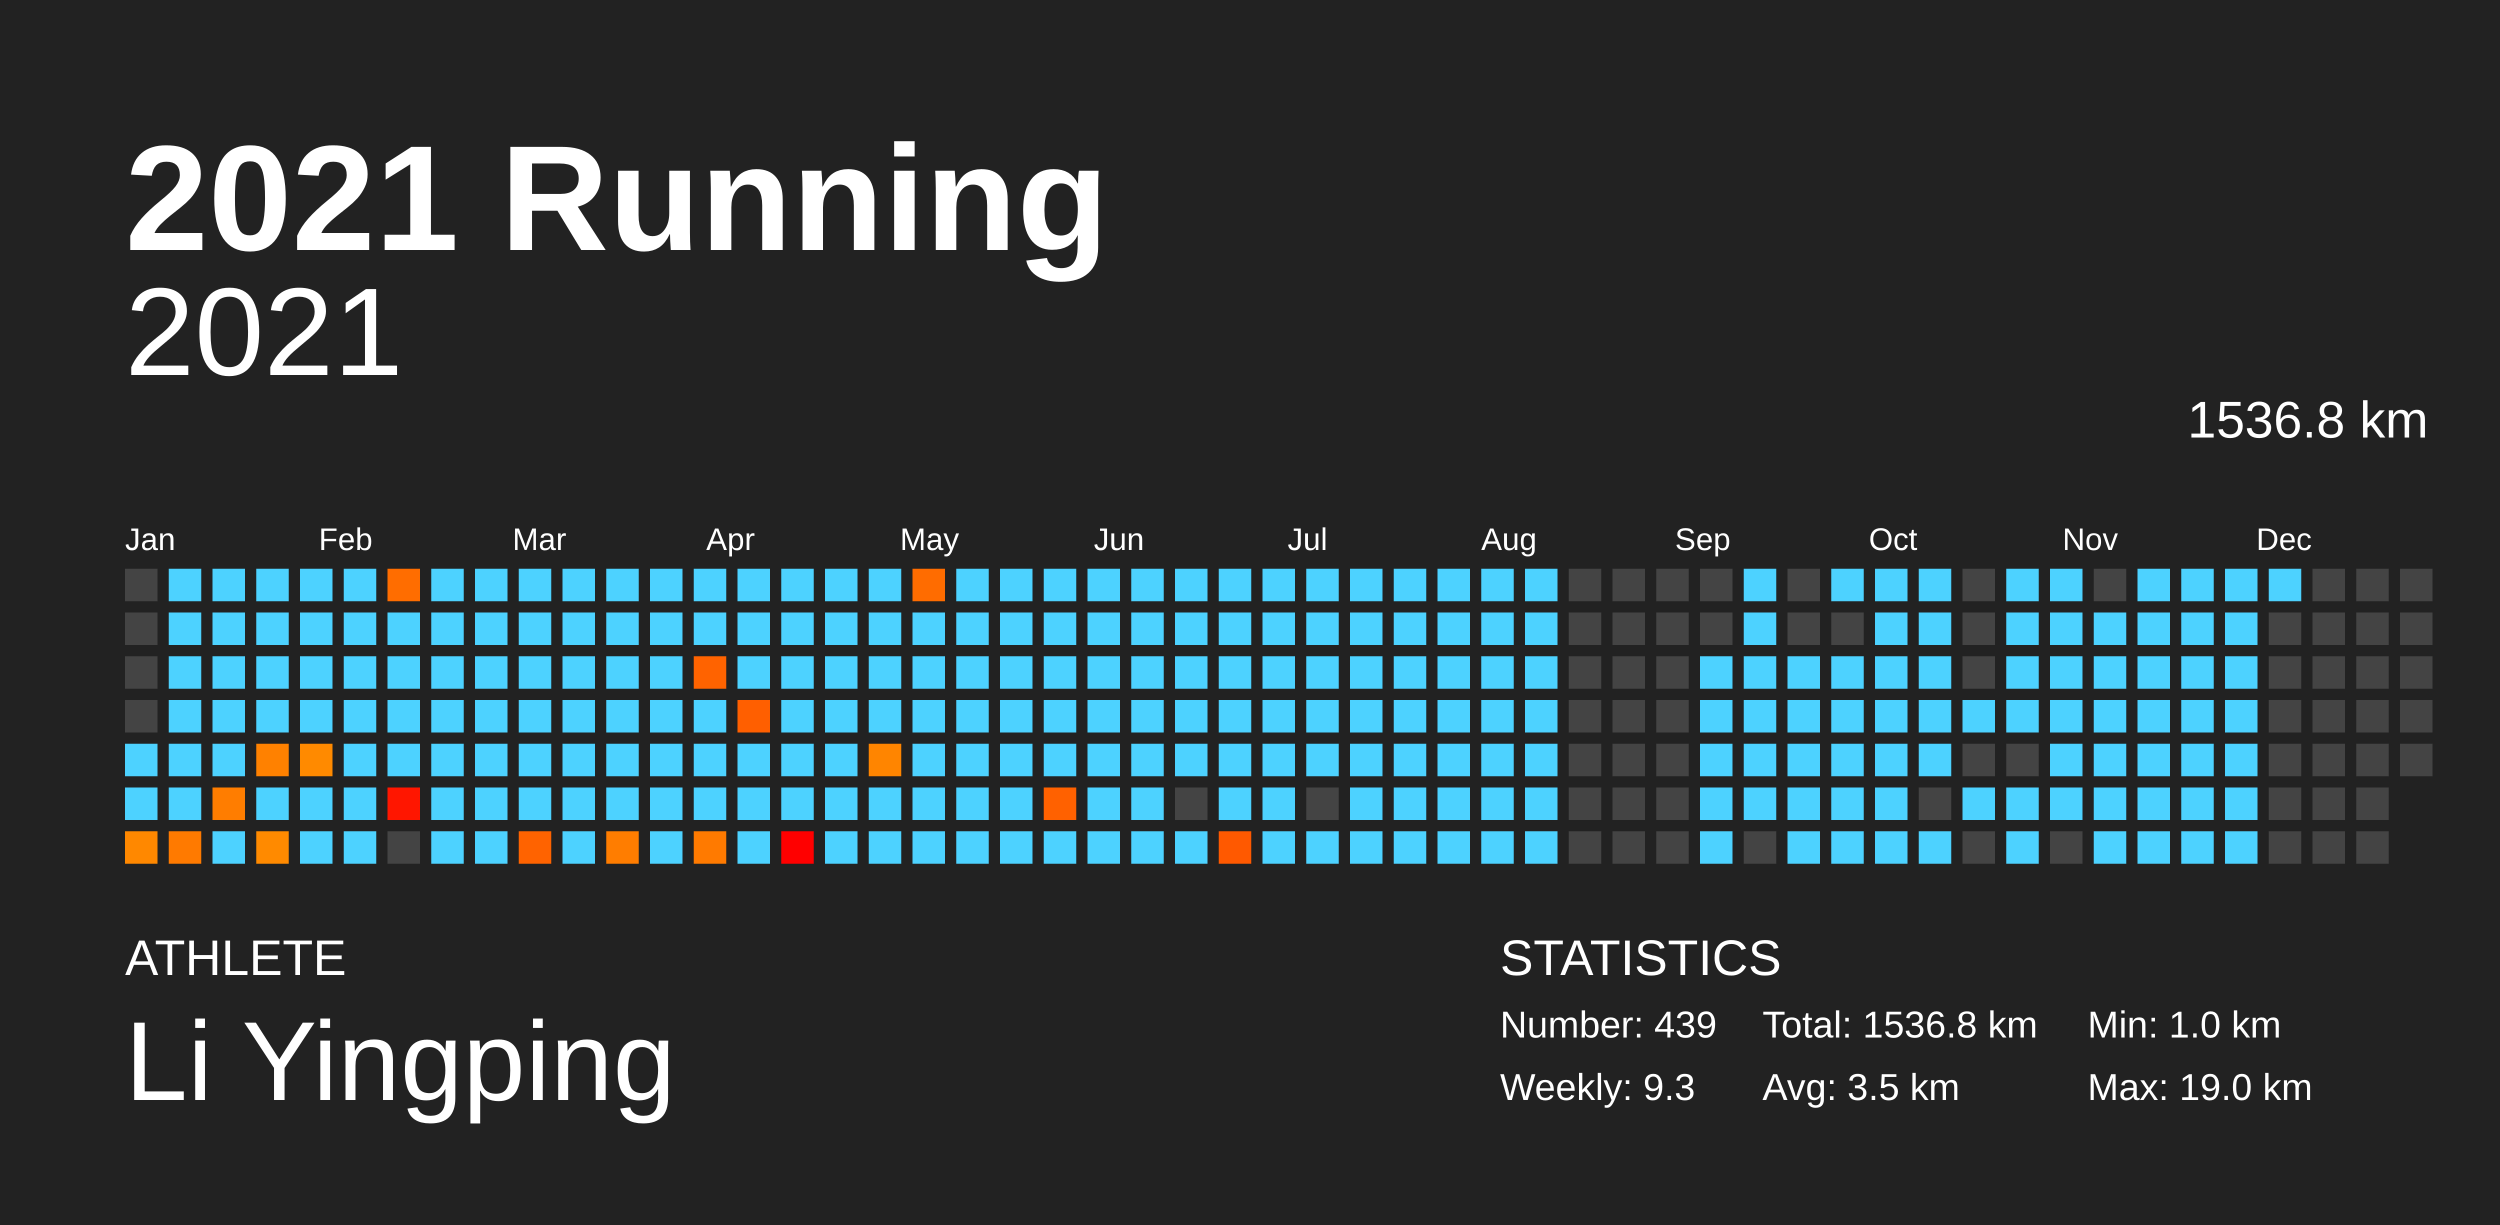
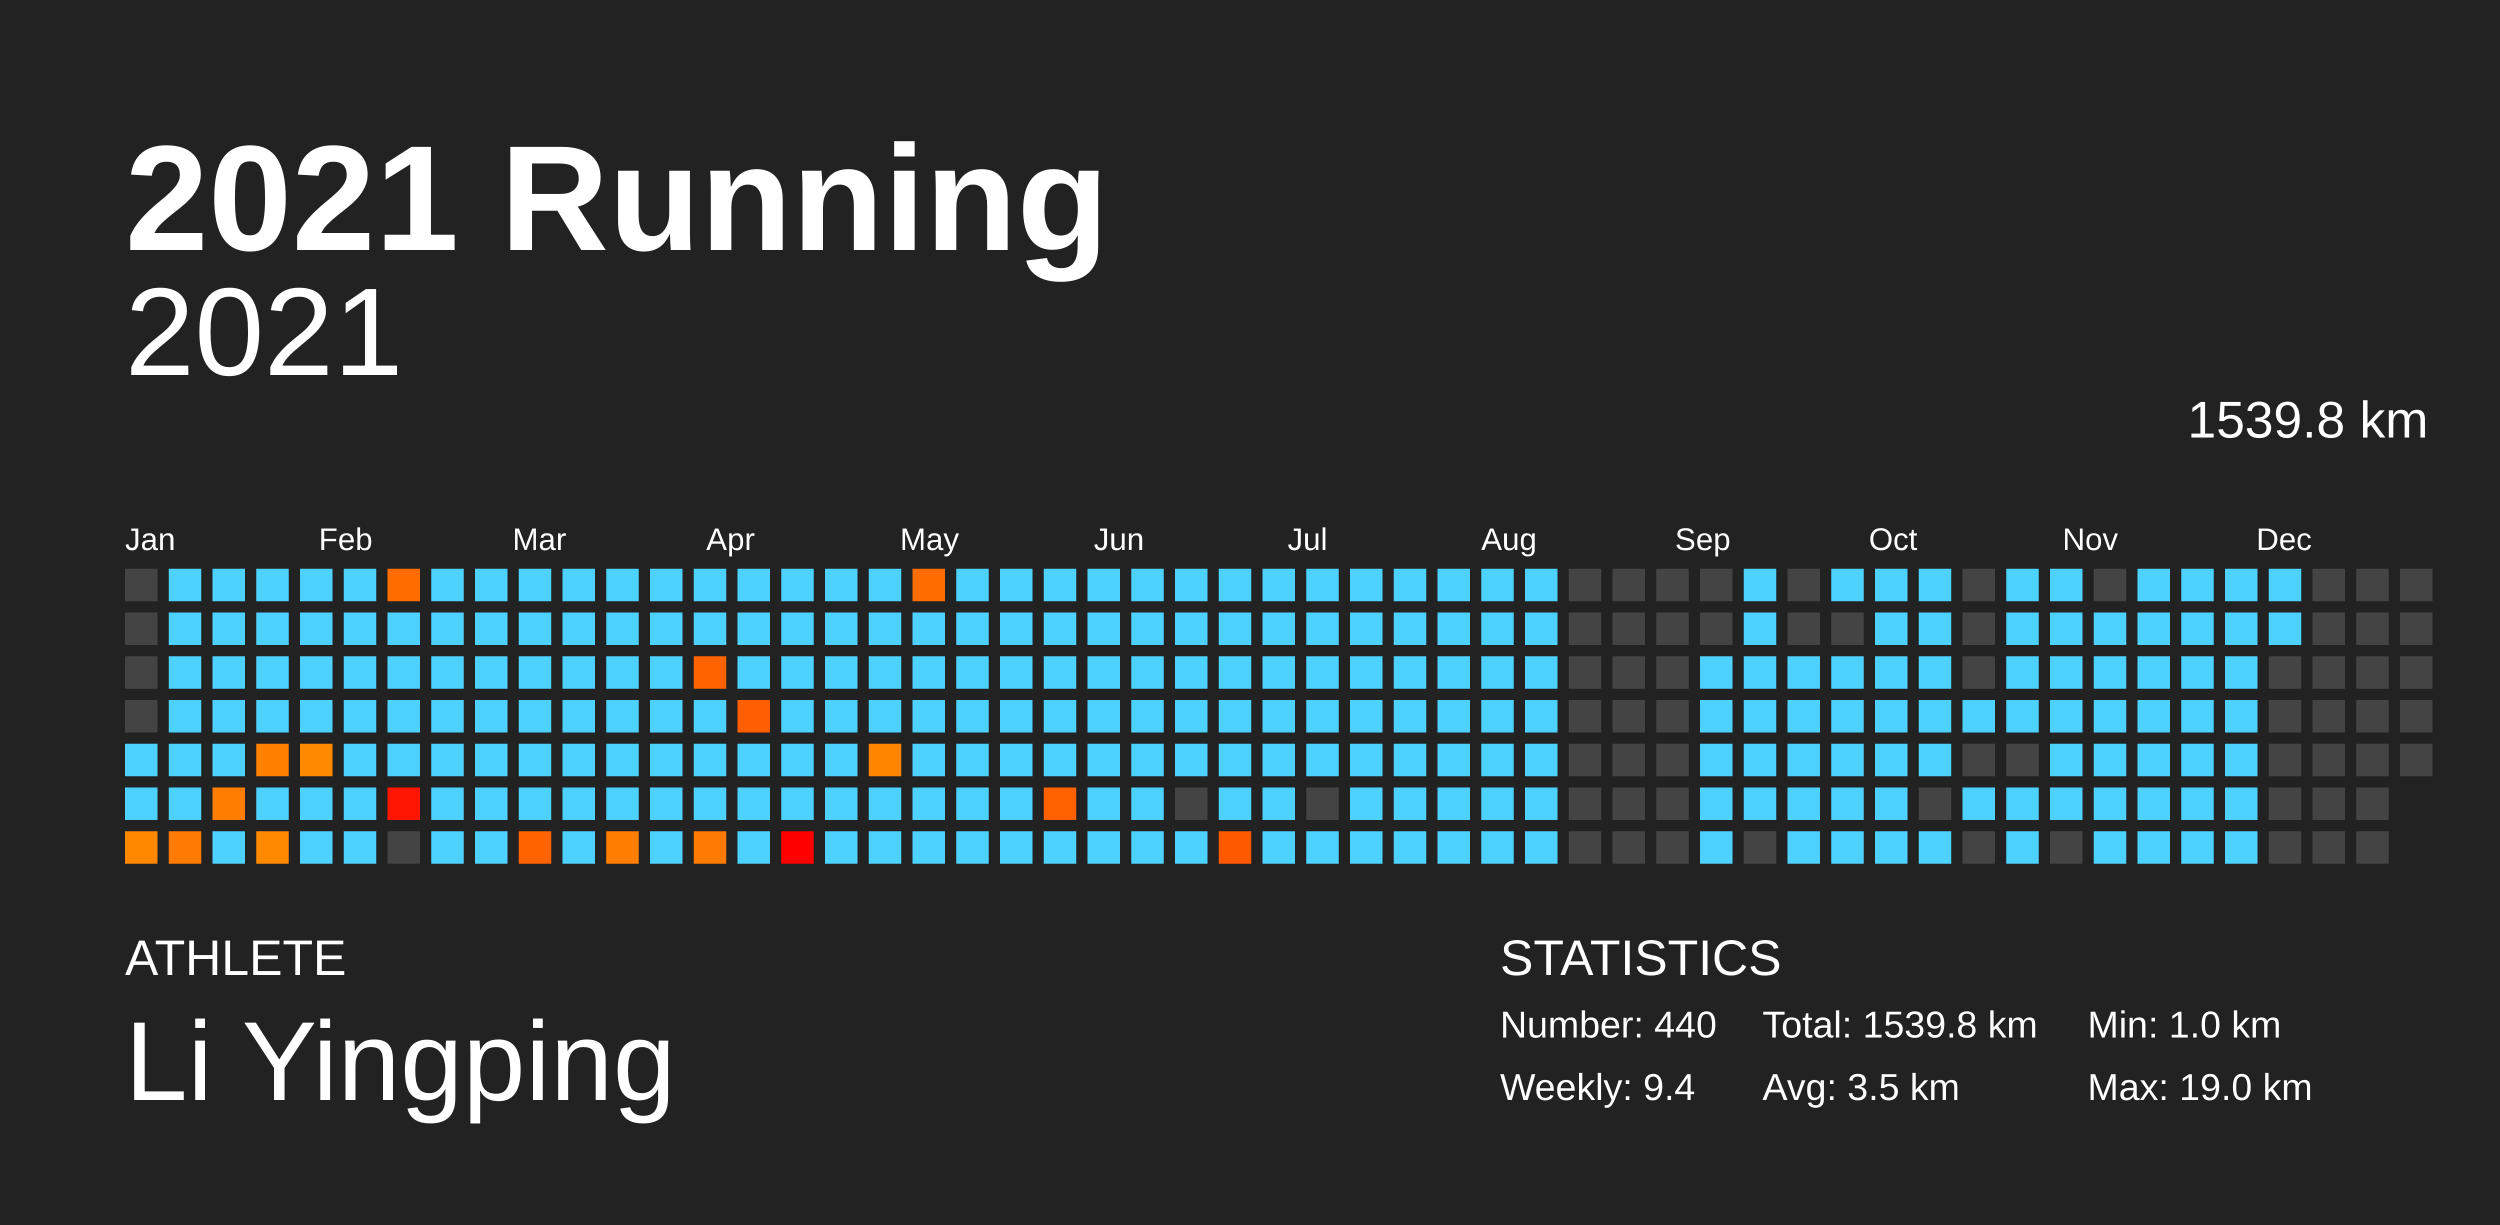
<svg xmlns="http://www.w3.org/2000/svg" baseProfile="full" height="98mm" version="1.1" viewBox="0,0,200,98" width="200mm">
  <defs />
  <rect fill="#222222" height="98" width="200" x="0" y="0" />
  <text fill="#FFFFFF" style="font-size:12px; font-family:Arial; font-weight:bold;" x="10" y="20">2021 Running</text>
  <text fill="#FFFFFF" style="font-size:4px; font-family:Arial" x="10" y="78">ATHLETE</text>
  <text fill="#FFFFFF" style="font-size:9px; font-family:Arial" x="10" y="88">Li Yingping</text>
  <text fill="#FFFFFF" style="font-size:4px; font-family:Arial" x="120" y="78">STATISTICS</text>
-   <text fill="#FFFFFF" style="font-size:3px; font-family:Arial" x="120" y="83">Number: 439</text>
-   <text fill="#FFFFFF" style="font-size:3px; font-family:Arial" x="120" y="88">Weekly: 9.3</text>
-   <text fill="#FFFFFF" style="font-size:3px; font-family:Arial" x="141" y="83">Total: 1536.8 km</text>
+   <text fill="#FFFFFF" style="font-size:3px; font-family:Arial" x="120" y="83">Number: 440</text>
+   <text fill="#FFFFFF" style="font-size:3px; font-family:Arial" x="120" y="88">Weekly: 9.4</text>
+   <text fill="#FFFFFF" style="font-size:3px; font-family:Arial" x="141" y="83">Total: 1539.8 km</text>
  <text fill="#FFFFFF" style="font-size:3px; font-family:Arial" x="141" y="88">Avg: 3.5 km</text>
  <text fill="#FFFFFF" style="font-size:3px; font-family:Arial" x="167" y="83">Min: 1.0 km</text>
  <text fill="#FFFFFF" style="font-size:3px; font-family:Arial" x="167" y="88">Max: 19.0 km</text>
  <text alignment-baseline="hanging" fill="#FFFFFF" style="font-size:10.0px; font-family:Arial;" x="10" y="30">2021</text>
-   <text alignment-baseline="hanging" fill="#FFFFFF" style="font-size:4.125px; font-family:Arial;" x="175" y="35">1536.8 km</text>
+   <text alignment-baseline="hanging" fill="#FFFFFF" style="font-size:4.125px; font-family:Arial;" x="175" y="35">1539.8 km</text>
  <text fill="#FFFFFF" style="font-size:2.5px; font-family:Arial" x="10.0" y="44">Jan</text>
  <text fill="#FFFFFF" style="font-size:2.5px; font-family:Arial" x="25.5" y="44">Feb</text>
  <text fill="#FFFFFF" style="font-size:2.5px; font-family:Arial" x="41.0" y="44">Mar</text>
  <text fill="#FFFFFF" style="font-size:2.5px; font-family:Arial" x="56.5" y="44">Apr</text>
  <text fill="#FFFFFF" style="font-size:2.5px; font-family:Arial" x="72.0" y="44">May</text>
  <text fill="#FFFFFF" style="font-size:2.5px; font-family:Arial" x="87.5" y="44">Jun</text>
  <text fill="#FFFFFF" style="font-size:2.5px; font-family:Arial" x="103.0" y="44">Jul</text>
  <text fill="#FFFFFF" style="font-size:2.5px; font-family:Arial" x="118.5" y="44">Aug</text>
  <text fill="#FFFFFF" style="font-size:2.5px; font-family:Arial" x="134.0" y="44">Sep</text>
  <text fill="#FFFFFF" style="font-size:2.5px; font-family:Arial" x="149.5" y="44">Oct</text>
  <text fill="#FFFFFF" style="font-size:2.5px; font-family:Arial" x="165.0" y="44">Nov</text>
  <text fill="#FFFFFF" style="font-size:2.5px; font-family:Arial" x="180.5" y="44">Dec</text>
  <rect fill="#444444" height="2.6" width="2.6" x="10.0" y="45.5" />
  <rect fill="#444444" height="2.6" width="2.6" x="10.0" y="49.0" />
  <rect fill="#444444" height="2.6" width="2.6" x="10.0" y="52.5" />
  <rect fill="#444444" height="2.6" width="2.6" x="10.0" y="56.0" />
  <rect fill="#4dd2ff" height="2.6" width="2.6" x="10.0" y="59.5" />
  <rect fill="#4dd2ff" height="2.6" width="2.6" x="10.0" y="63.0" />
  <rect fill="#ff8800" height="2.6" width="2.6" x="10.0" y="66.5" />
  <rect fill="#4dd2ff" height="2.6" width="2.6" x="13.5" y="45.5" />
  <rect fill="#4dd2ff" height="2.6" width="2.6" x="13.5" y="49.0" />
  <rect fill="#4dd2ff" height="2.6" width="2.6" x="13.5" y="52.5" />
  <rect fill="#4dd2ff" height="2.6" width="2.6" x="13.5" y="56.0" />
  <rect fill="#4dd2ff" height="2.6" width="2.6" x="13.5" y="59.5" />
  <rect fill="#4dd2ff" height="2.6" width="2.6" x="13.5" y="63.0" />
  <rect fill="#ff7a00" height="2.6" width="2.6" x="13.5" y="66.5" />
  <rect fill="#4dd2ff" height="2.6" width="2.6" x="17.0" y="45.5" />
  <rect fill="#4dd2ff" height="2.6" width="2.6" x="17.0" y="49.0" />
  <rect fill="#4dd2ff" height="2.6" width="2.6" x="17.0" y="52.5" />
  <rect fill="#4dd2ff" height="2.6" width="2.6" x="17.0" y="56.0" />
  <rect fill="#4dd2ff" height="2.6" width="2.6" x="17.0" y="59.5" />
  <rect fill="#ff7d00" height="2.6" width="2.6" x="17.0" y="63.0" />
  <rect fill="#4dd2ff" height="2.6" width="2.6" x="17.0" y="66.5" />
  <rect fill="#4dd2ff" height="2.6" width="2.6" x="20.5" y="45.5" />
  <rect fill="#4dd2ff" height="2.6" width="2.6" x="20.5" y="49.0" />
  <rect fill="#4dd2ff" height="2.6" width="2.6" x="20.5" y="52.5" />
  <rect fill="#4dd2ff" height="2.6" width="2.6" x="20.5" y="56.0" />
  <rect fill="#ff8100" height="2.6" width="2.6" x="20.5" y="59.5" />
  <rect fill="#4dd2ff" height="2.6" width="2.6" x="20.5" y="63.0" />
  <rect fill="#ff8a00" height="2.6" width="2.6" x="20.5" y="66.5" />
  <rect fill="#4dd2ff" height="2.6" width="2.6" x="24.0" y="45.5" />
  <rect fill="#4dd2ff" height="2.6" width="2.6" x="24.0" y="49.0" />
  <rect fill="#4dd2ff" height="2.6" width="2.6" x="24.0" y="52.5" />
  <rect fill="#4dd2ff" height="2.6" width="2.6" x="24.0" y="56.0" />
  <rect fill="#ff8a00" height="2.6" width="2.6" x="24.0" y="59.5" />
  <rect fill="#4dd2ff" height="2.6" width="2.6" x="24.0" y="63.0" />
  <rect fill="#4dd2ff" height="2.6" width="2.6" x="24.0" y="66.5" />
  <rect fill="#4dd2ff" height="2.6" width="2.6" x="27.5" y="45.5" />
  <rect fill="#4dd2ff" height="2.6" width="2.6" x="27.5" y="49.0" />
  <rect fill="#4dd2ff" height="2.6" width="2.6" x="27.5" y="52.5" />
  <rect fill="#4dd2ff" height="2.6" width="2.6" x="27.5" y="56.0" />
  <rect fill="#4dd2ff" height="2.6" width="2.6" x="27.5" y="59.5" />
  <rect fill="#4dd2ff" height="2.6" width="2.6" x="27.5" y="63.0" />
  <rect fill="#4dd2ff" height="2.6" width="2.6" x="27.5" y="66.5" />
  <rect fill="#ff6d00" height="2.6" width="2.6" x="31.0" y="45.5" />
  <rect fill="#4dd2ff" height="2.6" width="2.6" x="31.0" y="49.0" />
  <rect fill="#4dd2ff" height="2.6" width="2.6" x="31.0" y="52.5" />
  <rect fill="#4dd2ff" height="2.6" width="2.6" x="31.0" y="56.0" />
  <rect fill="#4dd2ff" height="2.6" width="2.6" x="31.0" y="59.5" />
  <rect fill="#ff1600" height="2.6" width="2.6" x="31.0" y="63.0" />
  <rect fill="#444444" height="2.6" width="2.6" x="31.0" y="66.5" />
  <rect fill="#4dd2ff" height="2.6" width="2.6" x="34.5" y="45.5" />
  <rect fill="#4dd2ff" height="2.6" width="2.6" x="34.5" y="49.0" />
  <rect fill="#4dd2ff" height="2.6" width="2.6" x="34.5" y="52.5" />
  <rect fill="#4dd2ff" height="2.6" width="2.6" x="34.5" y="56.0" />
  <rect fill="#4dd2ff" height="2.6" width="2.6" x="34.5" y="59.5" />
  <rect fill="#4dd2ff" height="2.6" width="2.6" x="34.5" y="63.0" />
  <rect fill="#4dd2ff" height="2.6" width="2.6" x="34.5" y="66.5" />
  <rect fill="#4dd2ff" height="2.6" width="2.6" x="38.0" y="45.5" />
  <rect fill="#4dd2ff" height="2.6" width="2.6" x="38.0" y="49.0" />
  <rect fill="#4dd2ff" height="2.6" width="2.6" x="38.0" y="52.5" />
  <rect fill="#4dd2ff" height="2.6" width="2.6" x="38.0" y="56.0" />
  <rect fill="#4dd2ff" height="2.6" width="2.6" x="38.0" y="59.5" />
  <rect fill="#4dd2ff" height="2.6" width="2.6" x="38.0" y="63.0" />
  <rect fill="#4dd2ff" height="2.6" width="2.6" x="38.0" y="66.5" />
  <rect fill="#4dd2ff" height="2.6" width="2.6" x="41.5" y="45.5" />
  <rect fill="#4dd2ff" height="2.6" width="2.6" x="41.5" y="49.0" />
  <rect fill="#4dd2ff" height="2.6" width="2.6" x="41.5" y="52.5" />
  <rect fill="#4dd2ff" height="2.6" width="2.6" x="41.5" y="56.0" />
  <rect fill="#4dd2ff" height="2.6" width="2.6" x="41.5" y="59.5" />
  <rect fill="#4dd2ff" height="2.6" width="2.6" x="41.5" y="63.0" />
  <rect fill="#ff6300" height="2.6" width="2.6" x="41.5" y="66.5" />
  <rect fill="#4dd2ff" height="2.6" width="2.6" x="45.0" y="45.5" />
  <rect fill="#4dd2ff" height="2.6" width="2.6" x="45.0" y="49.0" />
  <rect fill="#4dd2ff" height="2.6" width="2.6" x="45.0" y="52.5" />
  <rect fill="#4dd2ff" height="2.6" width="2.6" x="45.0" y="56.0" />
  <rect fill="#4dd2ff" height="2.6" width="2.6" x="45.0" y="59.5" />
  <rect fill="#4dd2ff" height="2.6" width="2.6" x="45.0" y="63.0" />
  <rect fill="#4dd2ff" height="2.6" width="2.6" x="45.0" y="66.5" />
  <rect fill="#4dd2ff" height="2.6" width="2.6" x="48.5" y="45.5" />
  <rect fill="#4dd2ff" height="2.6" width="2.6" x="48.5" y="49.0" />
  <rect fill="#4dd2ff" height="2.6" width="2.6" x="48.5" y="52.5" />
  <rect fill="#4dd2ff" height="2.6" width="2.6" x="48.5" y="56.0" />
  <rect fill="#4dd2ff" height="2.6" width="2.6" x="48.5" y="59.5" />
  <rect fill="#4dd2ff" height="2.6" width="2.6" x="48.5" y="63.0" />
  <rect fill="#ff7d00" height="2.6" width="2.6" x="48.5" y="66.5" />
  <rect fill="#4dd2ff" height="2.6" width="2.6" x="52.0" y="45.5" />
  <rect fill="#4dd2ff" height="2.6" width="2.6" x="52.0" y="49.0" />
  <rect fill="#4dd2ff" height="2.6" width="2.6" x="52.0" y="52.5" />
  <rect fill="#4dd2ff" height="2.6" width="2.6" x="52.0" y="56.0" />
  <rect fill="#4dd2ff" height="2.6" width="2.6" x="52.0" y="59.5" />
  <rect fill="#4dd2ff" height="2.6" width="2.6" x="52.0" y="63.0" />
  <rect fill="#4dd2ff" height="2.6" width="2.6" x="52.0" y="66.5" />
  <rect fill="#4dd2ff" height="2.6" width="2.6" x="55.5" y="45.5" />
  <rect fill="#4dd2ff" height="2.6" width="2.6" x="55.5" y="49.0" />
  <rect fill="#ff6300" height="2.6" width="2.6" x="55.5" y="52.5" />
  <rect fill="#4dd2ff" height="2.6" width="2.6" x="55.5" y="56.0" />
  <rect fill="#4dd2ff" height="2.6" width="2.6" x="55.5" y="59.5" />
  <rect fill="#4dd2ff" height="2.6" width="2.6" x="55.5" y="63.0" />
  <rect fill="#ff7a00" height="2.6" width="2.6" x="55.5" y="66.5" />
  <rect fill="#4dd2ff" height="2.6" width="2.6" x="59.0" y="45.5" />
  <rect fill="#4dd2ff" height="2.6" width="2.6" x="59.0" y="49.0" />
  <rect fill="#4dd2ff" height="2.6" width="2.6" x="59.0" y="52.5" />
  <rect fill="#ff5f00" height="2.6" width="2.6" x="59.0" y="56.0" />
  <rect fill="#4dd2ff" height="2.6" width="2.6" x="59.0" y="59.5" />
  <rect fill="#4dd2ff" height="2.6" width="2.6" x="59.0" y="63.0" />
  <rect fill="#4dd2ff" height="2.6" width="2.6" x="59.0" y="66.5" />
  <rect fill="#4dd2ff" height="2.6" width="2.6" x="62.5" y="45.5" />
  <rect fill="#4dd2ff" height="2.6" width="2.6" x="62.5" y="49.0" />
  <rect fill="#4dd2ff" height="2.6" width="2.6" x="62.5" y="52.5" />
  <rect fill="#4dd2ff" height="2.6" width="2.6" x="62.5" y="56.0" />
  <rect fill="#4dd2ff" height="2.6" width="2.6" x="62.5" y="59.5" />
  <rect fill="#4dd2ff" height="2.6" width="2.6" x="62.5" y="63.0" />
  <rect fill="red" height="2.6" width="2.6" x="62.5" y="66.5" />
  <rect fill="#4dd2ff" height="2.6" width="2.6" x="66.0" y="45.5" />
  <rect fill="#4dd2ff" height="2.6" width="2.6" x="66.0" y="49.0" />
  <rect fill="#4dd2ff" height="2.6" width="2.6" x="66.0" y="52.5" />
  <rect fill="#4dd2ff" height="2.6" width="2.6" x="66.0" y="56.0" />
  <rect fill="#4dd2ff" height="2.6" width="2.6" x="66.0" y="59.5" />
  <rect fill="#4dd2ff" height="2.6" width="2.6" x="66.0" y="63.0" />
  <rect fill="#4dd2ff" height="2.6" width="2.6" x="66.0" y="66.5" />
  <rect fill="#4dd2ff" height="2.6" width="2.6" x="69.5" y="45.5" />
  <rect fill="#4dd2ff" height="2.6" width="2.6" x="69.5" y="49.0" />
  <rect fill="#4dd2ff" height="2.6" width="2.6" x="69.5" y="52.5" />
  <rect fill="#4dd2ff" height="2.6" width="2.6" x="69.5" y="56.0" />
  <rect fill="#ff8500" height="2.6" width="2.6" x="69.5" y="59.5" />
  <rect fill="#4dd2ff" height="2.6" width="2.6" x="69.5" y="63.0" />
  <rect fill="#4dd2ff" height="2.6" width="2.6" x="69.5" y="66.5" />
  <rect fill="#ff6c00" height="2.6" width="2.6" x="73.0" y="45.5" />
  <rect fill="#4dd2ff" height="2.6" width="2.6" x="73.0" y="49.0" />
  <rect fill="#4dd2ff" height="2.6" width="2.6" x="73.0" y="52.5" />
  <rect fill="#4dd2ff" height="2.6" width="2.6" x="73.0" y="56.0" />
  <rect fill="#4dd2ff" height="2.6" width="2.6" x="73.0" y="59.5" />
  <rect fill="#4dd2ff" height="2.6" width="2.6" x="73.0" y="63.0" />
  <rect fill="#4dd2ff" height="2.6" width="2.6" x="73.0" y="66.5" />
  <rect fill="#4dd2ff" height="2.6" width="2.6" x="76.5" y="45.5" />
  <rect fill="#4dd2ff" height="2.6" width="2.6" x="76.5" y="49.0" />
  <rect fill="#4dd2ff" height="2.6" width="2.6" x="76.5" y="52.5" />
  <rect fill="#4dd2ff" height="2.6" width="2.6" x="76.5" y="56.0" />
  <rect fill="#4dd2ff" height="2.6" width="2.6" x="76.5" y="59.5" />
  <rect fill="#4dd2ff" height="2.6" width="2.6" x="76.5" y="63.0" />
  <rect fill="#4dd2ff" height="2.6" width="2.6" x="76.5" y="66.5" />
  <rect fill="#4dd2ff" height="2.6" width="2.6" x="80.0" y="45.5" />
  <rect fill="#4dd2ff" height="2.6" width="2.6" x="80.0" y="49.0" />
  <rect fill="#4dd2ff" height="2.6" width="2.6" x="80.0" y="52.5" />
  <rect fill="#4dd2ff" height="2.6" width="2.6" x="80.0" y="56.0" />
  <rect fill="#4dd2ff" height="2.6" width="2.6" x="80.0" y="59.5" />
  <rect fill="#4dd2ff" height="2.6" width="2.6" x="80.0" y="63.0" />
  <rect fill="#4dd2ff" height="2.6" width="2.6" x="80.0" y="66.5" />
  <rect fill="#4dd2ff" height="2.6" width="2.6" x="83.5" y="45.5" />
  <rect fill="#4dd2ff" height="2.6" width="2.6" x="83.5" y="49.0" />
  <rect fill="#4dd2ff" height="2.6" width="2.6" x="83.5" y="52.5" />
  <rect fill="#4dd2ff" height="2.6" width="2.6" x="83.5" y="56.0" />
  <rect fill="#4dd2ff" height="2.6" width="2.6" x="83.5" y="59.5" />
  <rect fill="#ff6100" height="2.6" width="2.6" x="83.5" y="63.0" />
  <rect fill="#4dd2ff" height="2.6" width="2.6" x="83.5" y="66.5" />
  <rect fill="#4dd2ff" height="2.6" width="2.6" x="87.0" y="45.5" />
  <rect fill="#4dd2ff" height="2.6" width="2.6" x="87.0" y="49.0" />
  <rect fill="#4dd2ff" height="2.6" width="2.6" x="87.0" y="52.5" />
  <rect fill="#4dd2ff" height="2.6" width="2.6" x="87.0" y="56.0" />
  <rect fill="#4dd2ff" height="2.6" width="2.6" x="87.0" y="59.5" />
  <rect fill="#4dd2ff" height="2.6" width="2.6" x="87.0" y="63.0" />
  <rect fill="#4dd2ff" height="2.6" width="2.6" x="87.0" y="66.5" />
  <rect fill="#4dd2ff" height="2.6" width="2.6" x="90.5" y="45.5" />
  <rect fill="#4dd2ff" height="2.6" width="2.6" x="90.5" y="49.0" />
  <rect fill="#4dd2ff" height="2.6" width="2.6" x="90.5" y="52.5" />
  <rect fill="#4dd2ff" height="2.6" width="2.6" x="90.5" y="56.0" />
  <rect fill="#4dd2ff" height="2.6" width="2.6" x="90.5" y="59.5" />
  <rect fill="#4dd2ff" height="2.6" width="2.6" x="90.5" y="63.0" />
  <rect fill="#4dd2ff" height="2.6" width="2.6" x="90.5" y="66.5" />
  <rect fill="#4dd2ff" height="2.6" width="2.6" x="94.0" y="45.5" />
  <rect fill="#4dd2ff" height="2.6" width="2.6" x="94.0" y="49.0" />
  <rect fill="#4dd2ff" height="2.6" width="2.6" x="94.0" y="52.5" />
  <rect fill="#4dd2ff" height="2.6" width="2.6" x="94.0" y="56.0" />
  <rect fill="#4dd2ff" height="2.6" width="2.6" x="94.0" y="59.5" />
  <rect fill="#444444" height="2.6" width="2.6" x="94.0" y="63.0" />
  <rect fill="#4dd2ff" height="2.6" width="2.6" x="94.0" y="66.5" />
  <rect fill="#4dd2ff" height="2.6" width="2.6" x="97.5" y="45.5" />
  <rect fill="#4dd2ff" height="2.6" width="2.6" x="97.5" y="49.0" />
  <rect fill="#4dd2ff" height="2.6" width="2.6" x="97.5" y="52.5" />
  <rect fill="#4dd2ff" height="2.6" width="2.6" x="97.5" y="56.0" />
  <rect fill="#4dd2ff" height="2.6" width="2.6" x="97.5" y="59.5" />
  <rect fill="#4dd2ff" height="2.6" width="2.6" x="97.5" y="63.0" />
  <rect fill="#ff5900" height="2.6" width="2.6" x="97.5" y="66.5" />
  <rect fill="#4dd2ff" height="2.6" width="2.6" x="101.0" y="45.5" />
  <rect fill="#4dd2ff" height="2.6" width="2.6" x="101.0" y="49.0" />
  <rect fill="#4dd2ff" height="2.6" width="2.6" x="101.0" y="52.5" />
  <rect fill="#4dd2ff" height="2.6" width="2.6" x="101.0" y="56.0" />
  <rect fill="#4dd2ff" height="2.6" width="2.6" x="101.0" y="59.5" />
  <rect fill="#4dd2ff" height="2.6" width="2.6" x="101.0" y="63.0" />
  <rect fill="#4dd2ff" height="2.6" width="2.6" x="101.0" y="66.5" />
  <rect fill="#4dd2ff" height="2.6" width="2.6" x="104.5" y="45.5" />
  <rect fill="#4dd2ff" height="2.6" width="2.6" x="104.5" y="49.0" />
  <rect fill="#4dd2ff" height="2.6" width="2.6" x="104.5" y="52.5" />
  <rect fill="#4dd2ff" height="2.6" width="2.6" x="104.5" y="56.0" />
  <rect fill="#4dd2ff" height="2.6" width="2.6" x="104.5" y="59.5" />
  <rect fill="#444444" height="2.6" width="2.6" x="104.5" y="63.0" />
  <rect fill="#4dd2ff" height="2.6" width="2.6" x="104.5" y="66.5" />
  <rect fill="#4dd2ff" height="2.6" width="2.6" x="108.0" y="45.5" />
  <rect fill="#4dd2ff" height="2.6" width="2.6" x="108.0" y="49.0" />
  <rect fill="#4dd2ff" height="2.6" width="2.6" x="108.0" y="52.5" />
  <rect fill="#4dd2ff" height="2.6" width="2.6" x="108.0" y="56.0" />
  <rect fill="#4dd2ff" height="2.6" width="2.6" x="108.0" y="59.5" />
  <rect fill="#4dd2ff" height="2.6" width="2.6" x="108.0" y="63.0" />
  <rect fill="#4dd2ff" height="2.6" width="2.6" x="108.0" y="66.5" />
  <rect fill="#4dd2ff" height="2.6" width="2.6" x="111.5" y="45.5" />
  <rect fill="#4dd2ff" height="2.6" width="2.6" x="111.5" y="49.0" />
  <rect fill="#4dd2ff" height="2.6" width="2.6" x="111.5" y="52.5" />
  <rect fill="#4dd2ff" height="2.6" width="2.6" x="111.5" y="56.0" />
  <rect fill="#4dd2ff" height="2.6" width="2.6" x="111.5" y="59.5" />
  <rect fill="#4dd2ff" height="2.6" width="2.6" x="111.5" y="63.0" />
  <rect fill="#4dd2ff" height="2.6" width="2.6" x="111.5" y="66.5" />
  <rect fill="#4dd2ff" height="2.6" width="2.6" x="115.0" y="45.5" />
  <rect fill="#4dd2ff" height="2.6" width="2.6" x="115.0" y="49.0" />
  <rect fill="#4dd2ff" height="2.6" width="2.6" x="115.0" y="52.5" />
  <rect fill="#4dd2ff" height="2.6" width="2.6" x="115.0" y="56.0" />
  <rect fill="#4dd2ff" height="2.6" width="2.6" x="115.0" y="59.5" />
  <rect fill="#4dd2ff" height="2.6" width="2.6" x="115.0" y="63.0" />
  <rect fill="#4dd2ff" height="2.6" width="2.6" x="115.0" y="66.5" />
  <rect fill="#4dd2ff" height="2.6" width="2.6" x="118.5" y="45.5" />
  <rect fill="#4dd2ff" height="2.6" width="2.6" x="118.5" y="49.0" />
  <rect fill="#4dd2ff" height="2.6" width="2.6" x="118.5" y="52.5" />
  <rect fill="#4dd2ff" height="2.6" width="2.6" x="118.5" y="56.0" />
  <rect fill="#4dd2ff" height="2.6" width="2.6" x="118.5" y="59.5" />
  <rect fill="#4dd2ff" height="2.6" width="2.6" x="118.5" y="63.0" />
  <rect fill="#4dd2ff" height="2.6" width="2.6" x="118.5" y="66.5" />
  <rect fill="#4dd2ff" height="2.6" width="2.6" x="122.0" y="45.5" />
  <rect fill="#4dd2ff" height="2.6" width="2.6" x="122.0" y="49.0" />
  <rect fill="#4dd2ff" height="2.6" width="2.6" x="122.0" y="52.5" />
  <rect fill="#4dd2ff" height="2.6" width="2.6" x="122.0" y="56.0" />
  <rect fill="#4dd2ff" height="2.6" width="2.6" x="122.0" y="59.5" />
  <rect fill="#4dd2ff" height="2.6" width="2.6" x="122.0" y="63.0" />
  <rect fill="#4dd2ff" height="2.6" width="2.6" x="122.0" y="66.5" />
  <rect fill="#444444" height="2.6" width="2.6" x="125.5" y="45.5" />
  <rect fill="#444444" height="2.6" width="2.6" x="125.5" y="49.0" />
  <rect fill="#444444" height="2.6" width="2.6" x="125.5" y="52.5" />
  <rect fill="#444444" height="2.6" width="2.6" x="125.5" y="56.0" />
  <rect fill="#444444" height="2.6" width="2.6" x="125.5" y="59.5" />
  <rect fill="#444444" height="2.6" width="2.6" x="125.5" y="63.0" />
  <rect fill="#444444" height="2.6" width="2.6" x="125.5" y="66.5" />
  <rect fill="#444444" height="2.6" width="2.6" x="129.0" y="45.5" />
  <rect fill="#444444" height="2.6" width="2.6" x="129.0" y="49.0" />
  <rect fill="#444444" height="2.6" width="2.6" x="129.0" y="52.5" />
  <rect fill="#444444" height="2.6" width="2.6" x="129.0" y="56.0" />
  <rect fill="#444444" height="2.6" width="2.6" x="129.0" y="59.5" />
  <rect fill="#444444" height="2.6" width="2.6" x="129.0" y="63.0" />
  <rect fill="#444444" height="2.6" width="2.6" x="129.0" y="66.5" />
  <rect fill="#444444" height="2.6" width="2.6" x="132.5" y="45.5" />
  <rect fill="#444444" height="2.6" width="2.6" x="132.5" y="49.0" />
  <rect fill="#444444" height="2.6" width="2.6" x="132.5" y="52.5" />
  <rect fill="#444444" height="2.6" width="2.6" x="132.5" y="56.0" />
  <rect fill="#444444" height="2.6" width="2.6" x="132.5" y="59.5" />
  <rect fill="#444444" height="2.6" width="2.6" x="132.5" y="63.0" />
  <rect fill="#444444" height="2.6" width="2.6" x="132.5" y="66.5" />
  <rect fill="#444444" height="2.6" width="2.6" x="136.0" y="45.5" />
  <rect fill="#444444" height="2.6" width="2.6" x="136.0" y="49.0" />
  <rect fill="#4dd2ff" height="2.6" width="2.6" x="136.0" y="52.5" />
  <rect fill="#4dd2ff" height="2.6" width="2.6" x="136.0" y="56.0" />
  <rect fill="#4dd2ff" height="2.6" width="2.6" x="136.0" y="59.5" />
  <rect fill="#4dd2ff" height="2.6" width="2.6" x="136.0" y="63.0" />
  <rect fill="#4dd2ff" height="2.6" width="2.6" x="136.0" y="66.5" />
  <rect fill="#4dd2ff" height="2.6" width="2.6" x="139.5" y="45.5" />
  <rect fill="#4dd2ff" height="2.6" width="2.6" x="139.5" y="49.0" />
  <rect fill="#4dd2ff" height="2.6" width="2.6" x="139.5" y="52.5" />
  <rect fill="#4dd2ff" height="2.6" width="2.6" x="139.5" y="56.0" />
  <rect fill="#4dd2ff" height="2.6" width="2.6" x="139.5" y="59.5" />
  <rect fill="#4dd2ff" height="2.6" width="2.6" x="139.5" y="63.0" />
  <rect fill="#444444" height="2.6" width="2.6" x="139.5" y="66.5" />
  <rect fill="#444444" height="2.6" width="2.6" x="143.0" y="45.5" />
  <rect fill="#444444" height="2.6" width="2.6" x="143.0" y="49.0" />
  <rect fill="#4dd2ff" height="2.6" width="2.6" x="143.0" y="52.5" />
  <rect fill="#4dd2ff" height="2.6" width="2.6" x="143.0" y="56.0" />
  <rect fill="#4dd2ff" height="2.6" width="2.6" x="143.0" y="59.5" />
  <rect fill="#4dd2ff" height="2.6" width="2.6" x="143.0" y="63.0" />
  <rect fill="#4dd2ff" height="2.6" width="2.6" x="143.0" y="66.5" />
  <rect fill="#4dd2ff" height="2.6" width="2.6" x="146.5" y="45.5" />
  <rect fill="#444444" height="2.6" width="2.6" x="146.5" y="49.0" />
  <rect fill="#4dd2ff" height="2.6" width="2.6" x="146.5" y="52.5" />
  <rect fill="#4dd2ff" height="2.6" width="2.6" x="146.5" y="56.0" />
  <rect fill="#4dd2ff" height="2.6" width="2.6" x="146.5" y="59.5" />
  <rect fill="#4dd2ff" height="2.6" width="2.6" x="146.5" y="63.0" />
  <rect fill="#4dd2ff" height="2.6" width="2.6" x="146.5" y="66.5" />
  <rect fill="#4dd2ff" height="2.6" width="2.6" x="150.0" y="45.5" />
  <rect fill="#4dd2ff" height="2.6" width="2.6" x="150.0" y="49.0" />
  <rect fill="#4dd2ff" height="2.6" width="2.6" x="150.0" y="52.5" />
  <rect fill="#4dd2ff" height="2.6" width="2.6" x="150.0" y="56.0" />
  <rect fill="#4dd2ff" height="2.6" width="2.6" x="150.0" y="59.5" />
  <rect fill="#4dd2ff" height="2.6" width="2.6" x="150.0" y="63.0" />
  <rect fill="#4dd2ff" height="2.6" width="2.6" x="150.0" y="66.5" />
  <rect fill="#4dd2ff" height="2.6" width="2.6" x="153.5" y="45.5" />
  <rect fill="#4dd2ff" height="2.6" width="2.6" x="153.5" y="49.0" />
  <rect fill="#4dd2ff" height="2.6" width="2.6" x="153.5" y="52.5" />
  <rect fill="#4dd2ff" height="2.6" width="2.6" x="153.5" y="56.0" />
  <rect fill="#4dd2ff" height="2.6" width="2.6" x="153.5" y="59.5" />
  <rect fill="#444444" height="2.6" width="2.6" x="153.5" y="63.0" />
  <rect fill="#4dd2ff" height="2.6" width="2.6" x="153.5" y="66.5" />
  <rect fill="#444444" height="2.6" width="2.6" x="157.0" y="45.5" />
  <rect fill="#444444" height="2.6" width="2.6" x="157.0" y="49.0" />
  <rect fill="#444444" height="2.6" width="2.6" x="157.0" y="52.5" />
  <rect fill="#4dd2ff" height="2.6" width="2.6" x="157.0" y="56.0" />
  <rect fill="#444444" height="2.6" width="2.6" x="157.0" y="59.5" />
  <rect fill="#4dd2ff" height="2.6" width="2.6" x="157.0" y="63.0" />
  <rect fill="#444444" height="2.6" width="2.6" x="157.0" y="66.5" />
  <rect fill="#4dd2ff" height="2.6" width="2.6" x="160.5" y="45.5" />
  <rect fill="#4dd2ff" height="2.6" width="2.6" x="160.5" y="49.0" />
  <rect fill="#4dd2ff" height="2.6" width="2.6" x="160.5" y="52.5" />
  <rect fill="#4dd2ff" height="2.6" width="2.6" x="160.5" y="56.0" />
  <rect fill="#444444" height="2.6" width="2.6" x="160.5" y="59.5" />
  <rect fill="#4dd2ff" height="2.6" width="2.6" x="160.5" y="63.0" />
  <rect fill="#4dd2ff" height="2.6" width="2.6" x="160.5" y="66.5" />
  <rect fill="#4dd2ff" height="2.6" width="2.6" x="164.0" y="45.5" />
  <rect fill="#4dd2ff" height="2.6" width="2.6" x="164.0" y="49.0" />
  <rect fill="#4dd2ff" height="2.6" width="2.6" x="164.0" y="52.5" />
  <rect fill="#4dd2ff" height="2.6" width="2.6" x="164.0" y="56.0" />
  <rect fill="#4dd2ff" height="2.6" width="2.6" x="164.0" y="59.5" />
  <rect fill="#4dd2ff" height="2.6" width="2.6" x="164.0" y="63.0" />
  <rect fill="#444444" height="2.6" width="2.6" x="164.0" y="66.5" />
  <rect fill="#444444" height="2.6" width="2.6" x="167.5" y="45.5" />
  <rect fill="#4dd2ff" height="2.6" width="2.6" x="167.5" y="49.0" />
  <rect fill="#4dd2ff" height="2.6" width="2.6" x="167.5" y="52.5" />
  <rect fill="#4dd2ff" height="2.6" width="2.6" x="167.5" y="56.0" />
  <rect fill="#4dd2ff" height="2.6" width="2.6" x="167.5" y="59.5" />
  <rect fill="#4dd2ff" height="2.6" width="2.6" x="167.5" y="63.0" />
  <rect fill="#4dd2ff" height="2.6" width="2.6" x="167.5" y="66.5" />
  <rect fill="#4dd2ff" height="2.6" width="2.6" x="171.0" y="45.5" />
  <rect fill="#4dd2ff" height="2.6" width="2.6" x="171.0" y="49.0" />
  <rect fill="#4dd2ff" height="2.6" width="2.6" x="171.0" y="52.5" />
  <rect fill="#4dd2ff" height="2.6" width="2.6" x="171.0" y="56.0" />
  <rect fill="#4dd2ff" height="2.6" width="2.6" x="171.0" y="59.5" />
  <rect fill="#4dd2ff" height="2.6" width="2.6" x="171.0" y="63.0" />
  <rect fill="#4dd2ff" height="2.6" width="2.6" x="171.0" y="66.5" />
  <rect fill="#4dd2ff" height="2.6" width="2.6" x="174.5" y="45.5" />
  <rect fill="#4dd2ff" height="2.6" width="2.6" x="174.5" y="49.0" />
  <rect fill="#4dd2ff" height="2.6" width="2.6" x="174.5" y="52.5" />
  <rect fill="#4dd2ff" height="2.6" width="2.6" x="174.5" y="56.0" />
  <rect fill="#4dd2ff" height="2.6" width="2.6" x="174.5" y="59.5" />
  <rect fill="#4dd2ff" height="2.6" width="2.6" x="174.5" y="63.0" />
  <rect fill="#4dd2ff" height="2.6" width="2.6" x="174.5" y="66.5" />
  <rect fill="#4dd2ff" height="2.6" width="2.6" x="178.0" y="45.5" />
  <rect fill="#4dd2ff" height="2.6" width="2.6" x="178.0" y="49.0" />
  <rect fill="#4dd2ff" height="2.6" width="2.6" x="178.0" y="52.5" />
  <rect fill="#4dd2ff" height="2.6" width="2.6" x="178.0" y="56.0" />
  <rect fill="#4dd2ff" height="2.6" width="2.6" x="178.0" y="59.5" />
  <rect fill="#4dd2ff" height="2.6" width="2.6" x="178.0" y="63.0" />
  <rect fill="#4dd2ff" height="2.6" width="2.6" x="178.0" y="66.5" />
  <rect fill="#4dd2ff" height="2.6" width="2.6" x="181.5" y="45.5" />
-   <rect fill="#444444" height="2.6" width="2.6" x="181.5" y="49.0" />
+   <rect fill="#4dd2ff" height="2.6" width="2.6" x="181.5" y="49.0" />
  <rect fill="#444444" height="2.6" width="2.6" x="181.5" y="52.5" />
  <rect fill="#444444" height="2.6" width="2.6" x="181.5" y="56.0" />
  <rect fill="#444444" height="2.6" width="2.6" x="181.5" y="59.5" />
  <rect fill="#444444" height="2.6" width="2.6" x="181.5" y="63.0" />
  <rect fill="#444444" height="2.6" width="2.6" x="181.5" y="66.5" />
  <rect fill="#444444" height="2.6" width="2.6" x="185.0" y="45.5" />
  <rect fill="#444444" height="2.6" width="2.6" x="185.0" y="49.0" />
  <rect fill="#444444" height="2.6" width="2.6" x="185.0" y="52.5" />
  <rect fill="#444444" height="2.6" width="2.6" x="185.0" y="56.0" />
  <rect fill="#444444" height="2.6" width="2.6" x="185.0" y="59.5" />
  <rect fill="#444444" height="2.6" width="2.6" x="185.0" y="63.0" />
  <rect fill="#444444" height="2.6" width="2.6" x="185.0" y="66.5" />
  <rect fill="#444444" height="2.6" width="2.6" x="188.5" y="45.5" />
  <rect fill="#444444" height="2.6" width="2.6" x="188.5" y="49.0" />
  <rect fill="#444444" height="2.6" width="2.6" x="188.5" y="52.5" />
  <rect fill="#444444" height="2.6" width="2.6" x="188.5" y="56.0" />
  <rect fill="#444444" height="2.6" width="2.6" x="188.5" y="59.5" />
  <rect fill="#444444" height="2.6" width="2.6" x="188.5" y="63.0" />
  <rect fill="#444444" height="2.6" width="2.6" x="188.5" y="66.5" />
  <rect fill="#444444" height="2.6" width="2.6" x="192.0" y="45.5" />
  <rect fill="#444444" height="2.6" width="2.6" x="192.0" y="49.0" />
  <rect fill="#444444" height="2.6" width="2.6" x="192.0" y="52.5" />
  <rect fill="#444444" height="2.6" width="2.6" x="192.0" y="56.0" />
  <rect fill="#444444" height="2.6" width="2.6" x="192.0" y="59.5" />
</svg>
